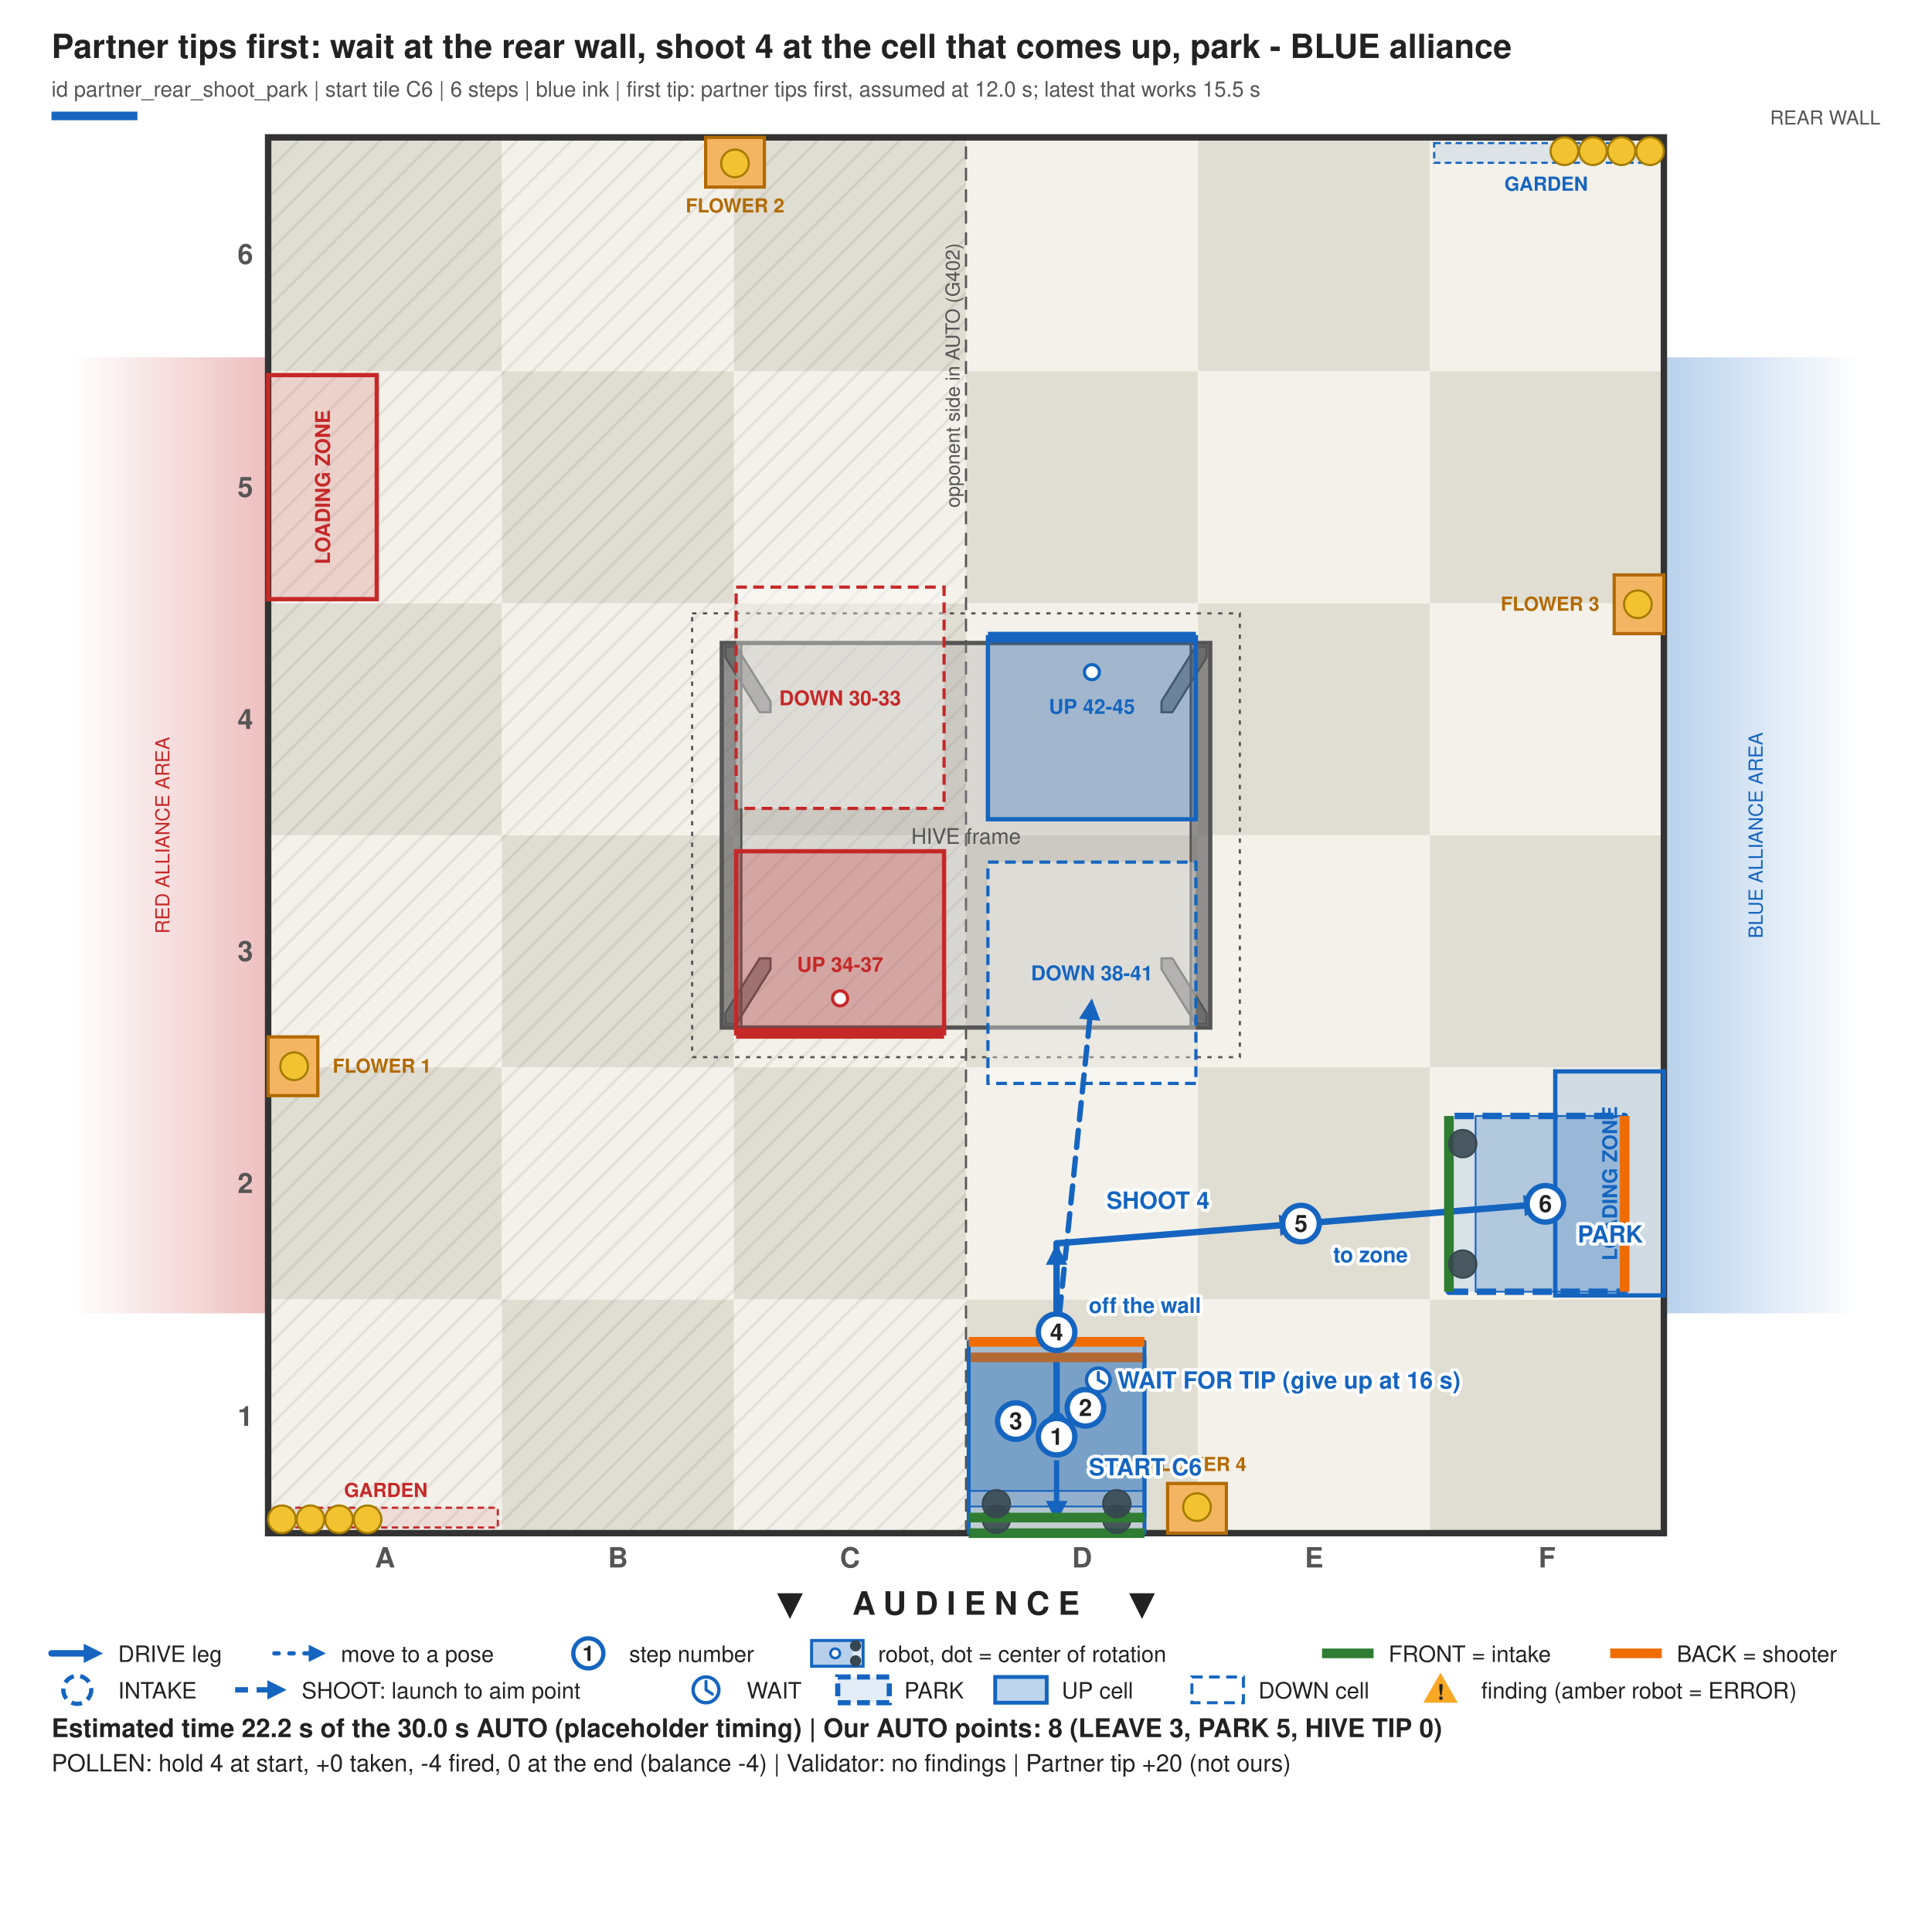
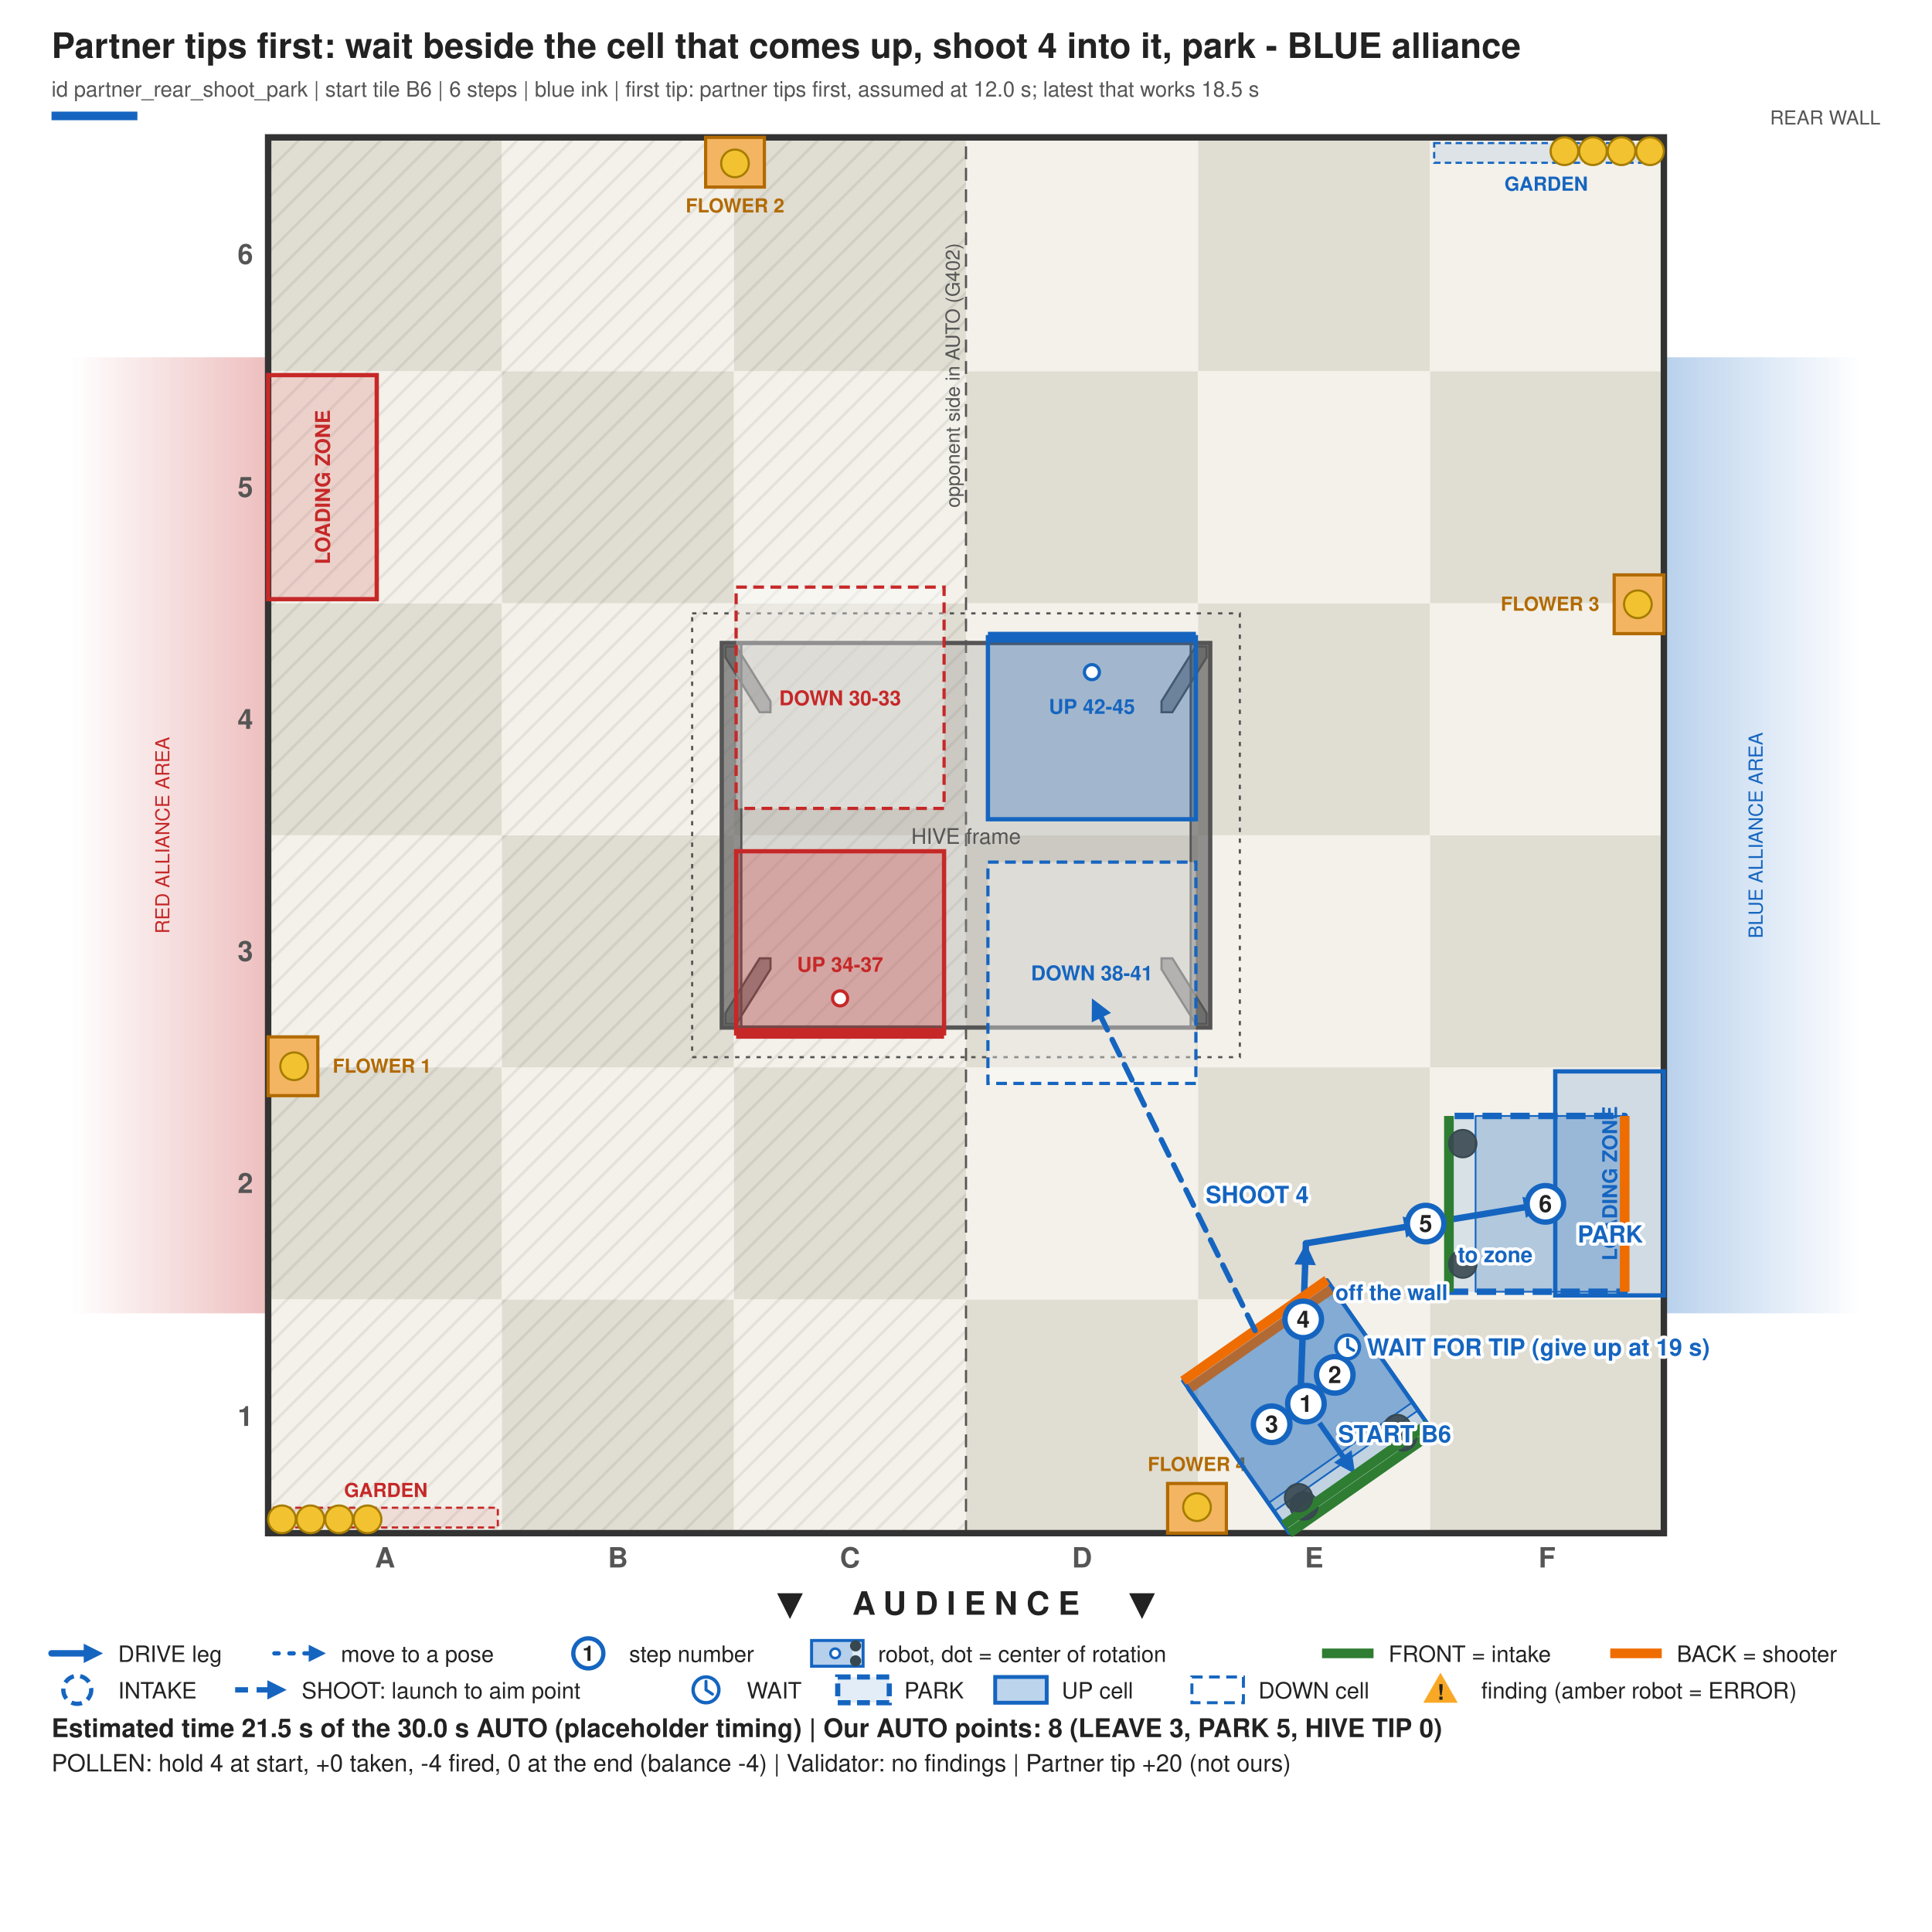
<svg xmlns="http://www.w3.org/2000/svg" viewBox="0 0 900 900" width="900" height="900" role="img" aria-labelledby="svg-title svg-desc" font-family="Helvetica, Arial, sans-serif">
  <defs>
    <linearGradient id="area-red" x1="1" y1="0" x2="0" y2="0">
      <stop offset="0" stop-color="#c62828" stop-opacity="0.30" />
      <stop offset="1" stop-color="#c62828" stop-opacity="0" />
    </linearGradient>
    <linearGradient id="area-blue" x1="0" y1="0" x2="1" y2="0">
      <stop offset="0" stop-color="#1565c0" stop-opacity="0.30" />
      <stop offset="1" stop-color="#1565c0" stop-opacity="0" />
    </linearGradient>
    <pattern id="opponent-hatch" width="9" height="9" patternUnits="userSpaceOnUse" patternTransform="rotate(45)">
      <line x1="0" y1="0" x2="0" y2="9" stroke="#000000" stroke-opacity="0.07" stroke-width="2.5" />
    </pattern>
  </defs>
  <rect id="background" x="0" y="0" width="900" height="900" fill="#ffffff" />
-   <text id="title" x="24" y="27" font-size="15.52" font-weight="bold" fill="#222222">Partner tips first: wait at the rear wall, shoot 4 at the cell that comes up, park - BLUE alliance</text>
-   <text id="subtitle" x="24" y="45" font-size="9.9" fill="#555555">id partner_rear_shoot_park  |  start tile C6  |  6 steps  |  blue ink  |  first tip: partner tips first, assumed at 12.0 s; latest that works 15.5 s</text>
+   <text id="title" x="24" y="27" font-size="16.36" font-weight="bold" fill="#222222">Partner tips first: wait beside the cell that comes up, shoot 4 into it, park - BLUE alliance</text>
+   <text id="subtitle" x="24" y="45" font-size="9.9" fill="#555555">id partner_rear_shoot_park  |  start tile B6  |  6 steps  |  blue ink  |  first tip: partner tips first, assumed at 12.0 s; latest that works 18.5 s</text>
  <rect x="24" y="52" width="40" height="4" fill="#1565c0" />
  <g id="field">
    <rect class="alliance-area" data-alliance="RED" x="32.9" y="166.43" width="92" height="445.37" fill="url(#area-red)" />
    <rect class="alliance-area" data-alliance="BLUE" x="775.1" y="166.43" width="92" height="445.37" fill="url(#area-blue)" />
    <text x="78.9" y="389.12" font-size="9" fill="#c62828" text-anchor="middle" transform="rotate(-90 78.9 389.12)">RED ALLIANCE AREA</text>
    <text x="821.1" y="389.12" font-size="9" fill="#1565c0" text-anchor="middle" transform="rotate(-90 821.1 389.12)">BLUE ALLIANCE AREA</text>
    <rect class="tile" data-tile="A1" x="124.9" y="605.3" width="108.9" height="108.9" fill="#f3f1ea" />
    <rect class="tile" data-tile="A2" x="124.9" y="497.2" width="108.9" height="108.1" fill="#e0ddd2" />
    <rect class="tile" data-tile="A3" x="124.9" y="389.1" width="108.9" height="108.1" fill="#f3f1ea" />
    <rect class="tile" data-tile="A4" x="124.9" y="281" width="108.9" height="108.1" fill="#e0ddd2" />
    <rect class="tile" data-tile="A5" x="124.9" y="172.9" width="108.9" height="108.1" fill="#f3f1ea" />
    <rect class="tile" data-tile="A6" x="124.9" y="64" width="108.9" height="108.9" fill="#e0ddd2" />
    <rect class="tile" data-tile="B1" x="233.8" y="605.3" width="108.1" height="108.9" fill="#e0ddd2" />
    <rect class="tile" data-tile="B2" x="233.8" y="497.2" width="108.1" height="108.1" fill="#f3f1ea" />
    <rect class="tile" data-tile="B3" x="233.8" y="389.1" width="108.1" height="108.1" fill="#e0ddd2" />
    <rect class="tile" data-tile="B4" x="233.8" y="281" width="108.1" height="108.1" fill="#f3f1ea" />
    <rect class="tile" data-tile="B5" x="233.8" y="172.9" width="108.1" height="108.1" fill="#e0ddd2" />
    <rect class="tile" data-tile="B6" x="233.8" y="64" width="108.1" height="108.9" fill="#f3f1ea" />
    <rect class="tile" data-tile="C1" x="341.9" y="605.3" width="108.1" height="108.9" fill="#f3f1ea" />
    <rect class="tile" data-tile="C2" x="341.9" y="497.2" width="108.1" height="108.1" fill="#e0ddd2" />
    <rect class="tile" data-tile="C3" x="341.9" y="389.1" width="108.1" height="108.1" fill="#f3f1ea" />
    <rect class="tile" data-tile="C4" x="341.9" y="281" width="108.1" height="108.1" fill="#e0ddd2" />
    <rect class="tile" data-tile="C5" x="341.9" y="172.9" width="108.1" height="108.1" fill="#f3f1ea" />
    <rect class="tile" data-tile="C6" x="341.9" y="64" width="108.1" height="108.9" fill="#e0ddd2" />
    <rect class="tile" data-tile="D1" x="450" y="605.3" width="108.1" height="108.9" fill="#e0ddd2" />
    <rect class="tile" data-tile="D2" x="450" y="497.2" width="108.1" height="108.1" fill="#f3f1ea" />
    <rect class="tile" data-tile="D3" x="450" y="389.1" width="108.1" height="108.1" fill="#e0ddd2" />
    <rect class="tile" data-tile="D4" x="450" y="281" width="108.1" height="108.1" fill="#f3f1ea" />
    <rect class="tile" data-tile="D5" x="450" y="172.9" width="108.1" height="108.1" fill="#e0ddd2" />
    <rect class="tile" data-tile="D6" x="450" y="64" width="108.1" height="108.9" fill="#f3f1ea" />
    <rect class="tile" data-tile="E1" x="558.1" y="605.3" width="108.1" height="108.9" fill="#f3f1ea" />
    <rect class="tile" data-tile="E2" x="558.1" y="497.2" width="108.1" height="108.1" fill="#e0ddd2" />
    <rect class="tile" data-tile="E3" x="558.1" y="389.1" width="108.1" height="108.1" fill="#f3f1ea" />
    <rect class="tile" data-tile="E4" x="558.1" y="281" width="108.1" height="108.1" fill="#e0ddd2" />
    <rect class="tile" data-tile="E5" x="558.1" y="172.9" width="108.1" height="108.1" fill="#f3f1ea" />
    <rect class="tile" data-tile="E6" x="558.1" y="64" width="108.1" height="108.9" fill="#e0ddd2" />
    <rect class="tile" data-tile="F1" x="666.2" y="605.3" width="108.9" height="108.9" fill="#e0ddd2" />
    <rect class="tile" data-tile="F2" x="666.2" y="497.2" width="108.9" height="108.1" fill="#f3f1ea" />
    <rect class="tile" data-tile="F3" x="666.2" y="389.1" width="108.9" height="108.1" fill="#e0ddd2" />
    <rect class="tile" data-tile="F4" x="666.2" y="281" width="108.9" height="108.1" fill="#f3f1ea" />
    <rect class="tile" data-tile="F5" x="666.2" y="172.9" width="108.9" height="108.1" fill="#e0ddd2" />
    <rect class="tile" data-tile="F6" x="666.2" y="64" width="108.9" height="108.9" fill="#f3f1ea" />
    <rect id="opponent-side" x="124.9" y="64" width="325.1" height="650.2" fill="url(#opponent-hatch)" />
    <line id="side-line" x1="450" y1="714.2" x2="450" y2="64" stroke="#555555" stroke-width="1" stroke-dasharray="6 4" />
    <text id="opponent-label" x="447" y="174.86" font-size="9" fill="#555555" text-anchor="middle" transform="rotate(-90 447 174.86)">opponent side in AUTO (G402)</text>
    <text class="tile-label" x="179.35" y="730.2" font-size="13" font-weight="bold" text-anchor="middle" fill="#555555">A</text>
    <text class="tile-label" x="287.85" y="730.2" font-size="13" font-weight="bold" text-anchor="middle" fill="#555555">B</text>
    <text class="tile-label" x="395.95" y="730.2" font-size="13" font-weight="bold" text-anchor="middle" fill="#555555">C</text>
    <text class="tile-label" x="504.05" y="730.2" font-size="13" font-weight="bold" text-anchor="middle" fill="#555555">D</text>
    <text class="tile-label" x="612.15" y="730.2" font-size="13" font-weight="bold" text-anchor="middle" fill="#555555">E</text>
    <text class="tile-label" x="720.65" y="730.2" font-size="13" font-weight="bold" text-anchor="middle" fill="#555555">F</text>
    <text class="tile-label" x="117.9" y="664.25" font-size="13" font-weight="bold" text-anchor="end" fill="#555555">1</text>
    <text class="tile-label" x="117.9" y="555.75" font-size="13" font-weight="bold" text-anchor="end" fill="#555555">2</text>
    <text class="tile-label" x="117.9" y="447.65" font-size="13" font-weight="bold" text-anchor="end" fill="#555555">3</text>
    <text class="tile-label" x="117.9" y="339.55" font-size="13" font-weight="bold" text-anchor="end" fill="#555555">4</text>
    <text class="tile-label" x="117.9" y="231.45" font-size="13" font-weight="bold" text-anchor="end" fill="#555555">5</text>
    <text class="tile-label" x="117.9" y="122.95" font-size="13" font-weight="bold" text-anchor="end" fill="#555555">6</text>
    <rect id="field-border" x="124.9" y="64" width="650.2" height="650.2" fill="none" stroke="#333333" stroke-width="3" />
  </g>
  <g id="structures">
    <rect id="hive-frame" x="336.23" y="299.53" width="227.54" height="179.14" fill="#9a9a9a" fill-opacity="0.30" stroke="#555555" stroke-width="2" />
    <rect id="hive-keepout" x="322.43" y="285.73" width="255.14" height="206.74" fill="none" stroke="#555555" stroke-width="1" stroke-dasharray="2 3" />
    <g id="hive-solid">
      <polygon class="hive-foot" points="336.23,478.67 345.35,478.67 345.35,299.53 336.23,299.53" fill="#555555" fill-opacity="0.55" stroke="#555555" stroke-width="1" />
      <polygon class="hive-foot" points="554.65,478.67 563.77,478.67 563.77,299.53 554.65,299.53" fill="#555555" fill-opacity="0.55" stroke="#555555" stroke-width="1" />
      <polygon class="hive-foot" points="337.94,477.01 343,477.01 358.92,451.48 358.92,446.42 353.86,446.42 337.94,471.95" fill="#555555" fill-opacity="0.55" stroke="#555555" stroke-width="1" />
      <polygon class="hive-foot" points="337.94,306.25 353.86,331.78 358.92,331.78 358.92,326.72 343,301.19 337.94,301.19" fill="#555555" fill-opacity="0.55" stroke="#555555" stroke-width="1" />
      <polygon class="hive-foot" points="541.08,451.48 557,477.01 562.06,477.01 562.06,471.95 546.14,446.42 541.08,446.42" fill="#555555" fill-opacity="0.55" stroke="#555555" stroke-width="1" />
      <polygon class="hive-foot" points="541.08,331.78 546.14,331.78 562.06,306.25 562.06,301.19 557,301.19 541.08,326.72" fill="#555555" fill-opacity="0.55" stroke="#555555" stroke-width="1" />
    </g>
    <text x="450" y="393.1" font-size="10" fill="#555555" text-anchor="middle">HIVE frame</text>
    <g class="hive" data-alliance="RED">
      <g class="cell cell-down" data-alliance="RED" data-side="REAR">
        <rect x="342.91" y="273.5" width="96.88" height="103.09" fill="#ffffff" fill-opacity="0.35" stroke="#c62828" stroke-width="1.5" stroke-dasharray="5 3" />
        <text x="391.35" y="328.55" font-size="9.5" font-weight="bold" fill="#c62828" text-anchor="middle">DOWN 30-33</text>
      </g>
      <g class="cell cell-up" data-alliance="RED" data-side="AUDIENCE">
        <rect x="342.91" y="396.55" width="96.88" height="84.82" fill="#c62828" fill-opacity="0.28" stroke="#c62828" stroke-width="2" />
        <line class="cell-opening" x1="342.91" y1="481.38" x2="439.79" y2="481.38" stroke="#c62828" stroke-width="5" />
        <circle class="aim-point" cx="391.35" cy="465.08" r="3.5" fill="#ffffff" stroke="#c62828" stroke-width="1.5" />
        <text x="391.35" y="452.68" font-size="9.5" font-weight="bold" fill="#c62828" text-anchor="middle">UP 34-37</text>
      </g>
    </g>
    <g class="hive" data-alliance="BLUE">
      <g class="cell cell-down" data-alliance="BLUE" data-side="AUDIENCE">
        <rect x="460.21" y="401.61" width="96.88" height="103.09" fill="#ffffff" fill-opacity="0.35" stroke="#1565c0" stroke-width="1.5" stroke-dasharray="5 3" />
        <text x="508.65" y="456.66" font-size="9.5" font-weight="bold" fill="#1565c0" text-anchor="middle">DOWN 38-41</text>
      </g>
      <g class="cell cell-up" data-alliance="BLUE" data-side="REAR">
        <rect x="460.21" y="296.82" width="96.88" height="84.82" fill="#1565c0" fill-opacity="0.28" stroke="#1565c0" stroke-width="2" />
        <line class="cell-opening" x1="460.21" y1="296.82" x2="557.09" y2="296.82" stroke="#1565c0" stroke-width="5" />
        <circle class="aim-point" cx="508.65" cy="313.12" r="3.5" fill="#ffffff" stroke="#1565c0" stroke-width="1.5" />
        <text x="508.65" y="332.52" font-size="9.5" font-weight="bold" fill="#1565c0" text-anchor="middle">UP 42-45</text>
      </g>
    </g>
    <g class="flower" data-flower="1">
      <rect x="124.9" y="483.02" width="23.15" height="27.37" fill="#f3b562" stroke="#b26a00" stroke-width="1.5" />
      <circle cx="137.02" cy="496.71" r="6.44" fill="#f2c230" stroke="#a67c00" stroke-width="1" />
      <text x="154.95" y="499.71" font-size="9" fill="#b26a00" font-weight="bold" text-anchor="start">FLOWER 1</text>
    </g>
    <g class="flower" data-flower="2">
      <rect x="328.71" y="64" width="27.37" height="23.15" fill="#f3b562" stroke="#b26a00" stroke-width="1.5" />
      <circle cx="342.39" cy="76.12" r="6.44" fill="#f2c230" stroke="#a67c00" stroke-width="1" />
      <text x="342.39" y="98.95" font-size="9" fill="#b26a00" font-weight="bold" text-anchor="middle">FLOWER 2</text>
    </g>
    <g class="flower" data-flower="3">
      <rect x="751.95" y="267.81" width="23.15" height="27.37" fill="#f3b562" stroke="#b26a00" stroke-width="1.5" />
      <circle cx="762.98" cy="281.49" r="6.44" fill="#f2c230" stroke="#a67c00" stroke-width="1" />
      <text x="745.05" y="284.49" font-size="9" fill="#b26a00" font-weight="bold" text-anchor="end">FLOWER 3</text>
    </g>
    <g class="flower" data-flower="4">
      <rect x="543.92" y="691.05" width="27.37" height="23.15" fill="#f3b562" stroke="#b26a00" stroke-width="1.5" />
      <circle cx="557.61" cy="702.08" r="6.44" fill="#f2c230" stroke="#a67c00" stroke-width="1" />
      <text x="557.61" y="685.25" font-size="9" fill="#b26a00" font-weight="bold" text-anchor="middle">FLOWER 4</text>
    </g>
    <g class="garden" data-alliance="RED">
      <rect x="127.54" y="702.36" width="104.37" height="9.2" fill="#c62828" fill-opacity="0.10" stroke="#c62828" stroke-width="1" stroke-dasharray="3 2" />
      <circle class="pollen" cx="131.34" cy="707.76" r="6.44" fill="#f2c230" stroke="#a67c00" stroke-width="1" />
      <circle class="pollen" cx="144.63" cy="707.76" r="6.44" fill="#f2c230" stroke="#a67c00" stroke-width="1" />
      <circle class="pollen" cx="157.93" cy="707.76" r="6.44" fill="#f2c230" stroke="#a67c00" stroke-width="1" />
      <circle class="pollen" cx="171.22" cy="707.76" r="6.44" fill="#f2c230" stroke="#a67c00" stroke-width="1" />
      <text x="179.73" y="697.36" font-size="9" fill="#c62828" text-anchor="middle" font-weight="bold">GARDEN</text>
    </g>
    <g class="loading-zone" data-alliance="RED">
      <rect x="124.9" y="174.74" width="50.6" height="104.37" fill="#c62828" fill-opacity="0.16" stroke="#c62828" stroke-width="2" />
      <text x="150.2" y="230.43" font-size="9.5" font-weight="bold" fill="#c62828" text-anchor="middle" transform="rotate(-90 150.2 226.93)">LOADING ZONE</text>
    </g>
    <g class="garden" data-alliance="BLUE">
      <rect x="668.09" y="66.64" width="104.37" height="9.2" fill="#1565c0" fill-opacity="0.10" stroke="#1565c0" stroke-width="1" stroke-dasharray="3 2" />
      <circle class="pollen" cx="768.66" cy="70.44" r="6.44" fill="#f2c230" stroke="#a67c00" stroke-width="1" />
      <circle class="pollen" cx="755.37" cy="70.44" r="6.44" fill="#f2c230" stroke="#a67c00" stroke-width="1" />
      <circle class="pollen" cx="742.07" cy="70.44" r="6.44" fill="#f2c230" stroke="#a67c00" stroke-width="1" />
      <circle class="pollen" cx="728.78" cy="70.44" r="6.44" fill="#f2c230" stroke="#a67c00" stroke-width="1" />
      <text x="720.27" y="88.84" font-size="9" fill="#1565c0" text-anchor="middle" font-weight="bold">GARDEN</text>
    </g>
    <g class="loading-zone" data-alliance="BLUE">
      <rect x="724.5" y="499.09" width="50.6" height="104.37" fill="#1565c0" fill-opacity="0.16" stroke="#1565c0" stroke-width="2" />
      <text x="749.8" y="554.77" font-size="9.5" font-weight="bold" fill="#1565c0" text-anchor="middle" transform="rotate(-90 749.8 551.27)">LOADING ZONE</text>
    </g>
    <text id="audience-label" x="450" y="752.2" font-size="15" font-weight="bold" letter-spacing="4" text-anchor="middle" fill="#222222">AUDIENCE</text>
    <polygon class="compass-arrow" points="362,742.2 374,742.2 368,754.2" fill="#222222" />
    <polygon class="compass-arrow" points="526,742.2 538,742.2 532,754.2" fill="#222222" />
    <text x="876" y="58" font-size="9" fill="#555555" text-anchor="end">REAR WALL</text>
  </g>
  <g id="route" data-ink="#1565c0" data-alliance="BLUE" data-route="partner_rear_shoot_park">
    <g class="approach" data-step="3">
-       <line x1="492.2" y1="669.26" x2="492.2" y2="662" stroke="#1565c0" stroke-width="2" stroke-dasharray="2 5" stroke-linecap="round" opacity="0.85" />
-       <polygon class="arrowhead" points="492.2,662 496.2,670 488.2,670" fill="#1565c0" />
+       <line x1="608.35" y1="653.9" x2="605.82" y2="650.04" stroke="#1565c0" stroke-width="2" stroke-dasharray="2 5" stroke-linecap="round" opacity="0.85" />
+       <polygon class="arrowhead" points="605.82,650.04 613.55,654.54 606.86,658.92" fill="#1565c0" />
    </g>
    <g class="drive-leg" data-step="4" data-mode="CONSTANT">
-       <path class="leg" d="M 492.2 662 L 492.2 579.2" fill="none" stroke="#1565c0" stroke-width="3" stroke-linecap="round" stroke-linejoin="round" />
-       <polygon class="arrowhead" points="492.2,579.2 497.2,589.2 487.2,589.2" fill="#1565c0" />
+       <path class="leg" d="M 605.82 650.04 L 608.35 579.2" fill="none" stroke="#1565c0" stroke-width="3" stroke-linecap="round" stroke-linejoin="round" />
+       <polygon class="arrowhead" points="608.35,579.2 612.99,589.37 603,589.02" fill="#1565c0" />
    </g>
    <g class="drive-leg" data-step="5" data-mode="LINEAR">
-       <path class="leg" d="M 492.2 579.2 L 719.9 560.8" fill="none" stroke="#1565c0" stroke-width="3" stroke-linecap="round" stroke-linejoin="round" />
-       <polygon class="arrowhead" points="606.05,570 596.49,575.79 595.68,565.82" fill="#1565c0" />
-       <polygon class="arrowhead" points="719.9,560.8 710.34,566.59 709.53,556.62" fill="#1565c0" />
+       <path class="leg" d="M 608.35 579.2 L 719.9 560.8" fill="none" stroke="#1565c0" stroke-width="3" stroke-linecap="round" stroke-linejoin="round" />
+       <polygon class="arrowhead" points="664.13,570 655.07,576.56 653.44,566.69" fill="#1565c0" />
+       <polygon class="arrowhead" points="719.9,560.8 710.85,567.36 709.22,557.49" fill="#1565c0" />
    </g>
    <g id="start-footprint" class="footprint start" data-step="1">
-       <polygon class="outline" points="533.14,714.2 533.14,632.32 451.26,632.32 451.26,714.2" fill="#1565c0" fill-opacity="0.14" stroke="#1565c0" stroke-width="1.8" stroke-linejoin="round" />
-       <polygon class="chassis" points="533.14,701.78 533.14,632.32 451.26,632.32 451.26,701.78" fill="#1565c0" fill-opacity="0.2" stroke="#1565c0" stroke-width="0.8" stroke-linejoin="round" />
-       <line class="front-edge" x1="533.14" y1="714.2" x2="451.26" y2="714.2" stroke="#2e7d32" stroke-width="4.5" />
-       <line class="back-edge" x1="533.14" y1="632.32" x2="451.26" y2="632.32" stroke="#ef6c00" stroke-width="4.5" />
-       <circle class="wheel" data-wheel="LEFT" cx="520.26" cy="707.76" r="6.44" fill="#37474f" fill-opacity="0.88" stroke="#37474f" stroke-width="0.8" />
-       <circle class="wheel" data-wheel="RIGHT" cx="464.14" cy="707.76" r="6.44" fill="#37474f" fill-opacity="0.88" stroke="#37474f" stroke-width="0.8" />
-       <g class="pose-point" data-x="79.85" data-y="9.77">
-         <circle cx="492.2" cy="669.26" r="3.4" fill="#ffffff" fill-opacity="0.92" stroke="#1565c0" stroke-width="1.6" />
-         <line x1="488.8" y1="669.26" x2="495.6" y2="669.26" stroke="#1565c0" stroke-width="1" />
-         <line x1="492.2" y1="665.86" x2="492.2" y2="672.66" stroke="#1565c0" stroke-width="1" />
-       </g>
-       <line class="heading-arrow" x1="492.2" y1="680.26" x2="492.2" y2="701.2" stroke="#1565c0" stroke-width="2.5" />
-       <polygon class="arrowhead" points="492.2,709.2 487.2,699.2 497.2,699.2" fill="#1565c0" />
+       <polygon class="outline" points="667.66,667.24 620.7,600.16 553.63,647.13 600.59,714.2" fill="#1565c0" fill-opacity="0.14" stroke="#1565c0" stroke-width="1.8" stroke-linejoin="round" />
+       <polygon class="chassis" points="660.54,657.06 620.7,600.16 553.63,647.13 593.47,704.03" fill="#1565c0" fill-opacity="0.2" stroke="#1565c0" stroke-width="0.8" stroke-linejoin="round" />
+       <line class="front-edge" x1="667.66" y1="667.24" x2="600.59" y2="714.2" stroke="#2e7d32" stroke-width="4.5" />
+       <line class="back-edge" x1="620.7" y1="600.16" x2="553.63" y2="647.13" stroke="#ef6c00" stroke-width="4.5" />
+       <circle class="wheel" data-wheel="LEFT" cx="653.42" cy="669.35" r="6.44" fill="#37474f" fill-opacity="0.88" stroke="#37474f" stroke-width="0.8" />
+       <circle class="wheel" data-wheel="RIGHT" cx="607.45" cy="701.54" r="6.44" fill="#37474f" fill-opacity="0.88" stroke="#37474f" stroke-width="0.8" />
+       <g class="pose-point" data-x="105.1" data-y="13.11">
+         <circle cx="608.35" cy="653.9" r="3.4" fill="#ffffff" fill-opacity="0.92" stroke="#1565c0" stroke-width="1.6" />
+         <line x1="604.95" y1="653.9" x2="611.75" y2="653.9" stroke="#1565c0" stroke-width="1" />
+         <line x1="608.35" y1="650.5" x2="608.35" y2="657.3" stroke="#1565c0" stroke-width="1" />
+       </g>
+       <line class="heading-arrow" x1="614.66" y1="662.91" x2="626.67" y2="680.07" stroke="#1565c0" stroke-width="2.5" />
+       <polygon class="arrowhead" points="631.26,686.62 621.43,681.3 629.62,675.56" fill="#1565c0" />
    </g>
    <g class="shoot-pose" data-step="3" data-nominal="false">
-       <polygon class="outline" points="533.14,706.94 533.14,625.06 451.26,625.06 451.26,706.94" fill="#1565c0" fill-opacity="0.1" stroke="#1565c0" stroke-width="1.8" stroke-linejoin="round" />
-       <polygon class="chassis" points="533.14,694.52 533.14,625.06 451.26,625.06 451.26,694.52" fill="#1565c0" fill-opacity="0.2" stroke="#1565c0" stroke-width="0.8" stroke-linejoin="round" />
-       <line class="front-edge" x1="533.14" y1="706.94" x2="451.26" y2="706.94" stroke="#2e7d32" stroke-width="4.5" />
-       <line class="back-edge" x1="533.14" y1="625.06" x2="451.26" y2="625.06" stroke="#ef6c00" stroke-width="4.5" />
-       <circle class="wheel" data-wheel="LEFT" cx="520.26" cy="700.5" r="6.44" fill="#37474f" fill-opacity="0.88" stroke="#37474f" stroke-width="0.8" />
-       <circle class="wheel" data-wheel="RIGHT" cx="464.14" cy="700.5" r="6.44" fill="#37474f" fill-opacity="0.88" stroke="#37474f" stroke-width="0.8" />
-       <g class="pose-point" data-x="79.85" data-y="11.35">
-         <circle cx="492.2" cy="662" r="3.4" fill="#ffffff" fill-opacity="0.92" stroke="#1565c0" stroke-width="1.6" />
-         <line x1="488.8" y1="662" x2="495.6" y2="662" stroke="#1565c0" stroke-width="1" />
-         <line x1="492.2" y1="658.6" x2="492.2" y2="665.4" stroke="#1565c0" stroke-width="1" />
-       </g>
-       <line class="shot" x1="492.2" y1="625.06" x2="507.73" y2="474.04" stroke="#1565c0" stroke-width="2.5" stroke-dasharray="8 5" stroke-linecap="round" />
-       <polygon class="arrowhead" points="508.65,465.08 512.6,475.54 502.65,474.52" fill="#1565c0" />
+       <polygon class="outline" points="665.13,663.37 618.17,596.3 551.1,643.26 598.06,710.34" fill="#1565c0" fill-opacity="0.1" stroke="#1565c0" stroke-width="1.8" stroke-linejoin="round" />
+       <polygon class="chassis" points="658.01,653.2 618.17,596.3 551.1,643.26 590.94,700.16" fill="#1565c0" fill-opacity="0.2" stroke="#1565c0" stroke-width="0.8" stroke-linejoin="round" />
+       <line class="front-edge" x1="665.13" y1="663.37" x2="598.06" y2="710.34" stroke="#2e7d32" stroke-width="4.5" />
+       <line class="back-edge" x1="618.17" y1="596.3" x2="551.1" y2="643.26" stroke="#ef6c00" stroke-width="4.5" />
+       <circle class="wheel" data-wheel="LEFT" cx="650.89" cy="665.48" r="6.44" fill="#37474f" fill-opacity="0.88" stroke="#37474f" stroke-width="0.8" />
+       <circle class="wheel" data-wheel="RIGHT" cx="604.92" cy="697.67" r="6.44" fill="#37474f" fill-opacity="0.88" stroke="#37474f" stroke-width="0.8" />
+       <g class="pose-point" data-x="104.55" data-y="13.95">
+         <circle cx="605.82" cy="650.04" r="3.4" fill="#ffffff" fill-opacity="0.92" stroke="#1565c0" stroke-width="1.6" />
+         <line x1="602.42" y1="650.04" x2="609.22" y2="650.04" stroke="#1565c0" stroke-width="1" />
+         <line x1="605.82" y1="646.64" x2="605.82" y2="653.44" stroke="#1565c0" stroke-width="1" />
+       </g>
+       <line class="shot" x1="584.63" y1="619.78" x2="512.62" y2="473.16" stroke="#1565c0" stroke-width="2.5" stroke-dasharray="8 5" stroke-linecap="round" />
+       <polygon class="arrowhead" points="508.65,465.08 517.55,471.85 508.57,476.26" fill="#1565c0" />
    </g>
    <g class="park-outline" data-step="6">
      <polygon class="outline" points="674.96,601.74 756.84,601.74 756.84,519.86 674.96,519.86" fill="#1565c0" fill-opacity="0.12" stroke="#1565c0" stroke-width="3" stroke-dasharray="9 4" stroke-linejoin="round" />
      <polygon class="chassis" points="687.38,601.74 756.84,601.74 756.84,519.86 687.38,519.86" fill="#1565c0" fill-opacity="0.2" stroke="#1565c0" stroke-width="0.8" stroke-linejoin="round" />
      <line class="front-edge" x1="674.96" y1="601.74" x2="674.96" y2="519.86" stroke="#2e7d32" stroke-width="4.5" />
      <line class="back-edge" x1="756.84" y1="601.74" x2="756.84" y2="519.86" stroke="#ef6c00" stroke-width="4.5" />
      <circle class="wheel" data-wheel="LEFT" cx="681.4" cy="588.86" r="6.44" fill="#37474f" fill-opacity="0.88" stroke="#37474f" stroke-width="0.8" />
      <circle class="wheel" data-wheel="RIGHT" cx="681.4" cy="532.74" r="6.44" fill="#37474f" fill-opacity="0.88" stroke="#37474f" stroke-width="0.8" />
      <g class="pose-point" data-x="129.35" data-y="33.35">
        <circle cx="719.9" cy="560.8" r="3.4" fill="#ffffff" fill-opacity="0.92" stroke="#1565c0" stroke-width="1.6" />
        <line x1="716.5" y1="560.8" x2="723.3" y2="560.8" stroke="#1565c0" stroke-width="1" />
        <line x1="719.9" y1="557.4" x2="719.9" y2="564.2" stroke="#1565c0" stroke-width="1" />
      </g>
    </g>
    <g id="badges">
      <g class="badge" data-step="1" data-kind="START">
-         <circle cx="492.2" cy="669.26" r="8.5" fill="#ffffff" stroke="#1565c0" stroke-width="2.5" />
-         <text x="492.2" y="673.06" font-size="11" font-weight="bold" text-anchor="middle" fill="#222222">1</text>
+         <circle cx="608.35" cy="653.9" r="8.5" fill="#ffffff" stroke="#1565c0" stroke-width="2.5" />
+         <text x="608.35" y="657.7" font-size="11" font-weight="bold" text-anchor="middle" fill="#222222">1</text>
      </g>
      <g class="badge" data-step="2" data-kind="WAIT_FOR_TIP">
-         <circle cx="505.64" cy="655.82" r="8.5" fill="#ffffff" stroke="#1565c0" stroke-width="2.5" />
-         <text x="505.64" y="659.62" font-size="11" font-weight="bold" text-anchor="middle" fill="#222222">2</text>
+         <circle cx="621.79" cy="640.47" r="8.5" fill="#ffffff" stroke="#1565c0" stroke-width="2.5" />
+         <text x="621.79" y="644.27" font-size="11" font-weight="bold" text-anchor="middle" fill="#222222">2</text>
      </g>
      <g class="badge" data-step="3" data-kind="SHOOT">
-         <circle cx="473.2" cy="662" r="8.5" fill="#ffffff" stroke="#1565c0" stroke-width="2.5" />
-         <text x="473.2" y="665.8" font-size="11" font-weight="bold" text-anchor="middle" fill="#222222">3</text>
+         <circle cx="592.39" cy="663.48" r="8.5" fill="#ffffff" stroke="#1565c0" stroke-width="2.5" />
+         <text x="592.39" y="667.28" font-size="11" font-weight="bold" text-anchor="middle" fill="#222222">3</text>
      </g>
      <g class="badge" data-step="4" data-kind="DRIVE">
-         <circle cx="492.2" cy="620.6" r="8.5" fill="#ffffff" stroke="#1565c0" stroke-width="2.5" />
-         <text x="492.2" y="624.4" font-size="11" font-weight="bold" text-anchor="middle" fill="#222222">4</text>
+         <circle cx="607.09" cy="614.62" r="8.5" fill="#ffffff" stroke="#1565c0" stroke-width="2.5" />
+         <text x="607.09" y="618.42" font-size="11" font-weight="bold" text-anchor="middle" fill="#222222">4</text>
      </g>
      <g class="badge" data-step="5" data-kind="DRIVE">
-         <circle cx="606.05" cy="570" r="8.5" fill="#ffffff" stroke="#1565c0" stroke-width="2.5" />
-         <text x="606.05" y="573.8" font-size="11" font-weight="bold" text-anchor="middle" fill="#222222">5</text>
+         <circle cx="664.13" cy="570" r="8.5" fill="#ffffff" stroke="#1565c0" stroke-width="2.5" />
+         <text x="664.13" y="573.8" font-size="11" font-weight="bold" text-anchor="middle" fill="#222222">5</text>
      </g>
      <g class="badge" data-step="6" data-kind="PARK">
        <circle cx="719.9" cy="560.8" r="8.5" fill="#ffffff" stroke="#1565c0" stroke-width="2.5" />
        <text x="719.9" y="564.6" font-size="11" font-weight="bold" text-anchor="middle" fill="#222222">6</text>
      </g>
    </g>
    <g id="step-labels">
-       <text class="step-label" x="507.2" y="687.26" font-size="11" font-weight="bold" fill="#1565c0" text-anchor="start" stroke="#ffffff" stroke-width="3" stroke-linejoin="round" paint-order="stroke">START C6</text>
+       <text class="step-label" x="623.35" y="671.9" font-size="11" font-weight="bold" fill="#1565c0" text-anchor="start" stroke="#ffffff" stroke-width="3" stroke-linejoin="round" paint-order="stroke">START B6</text>
      <g class="clock">
-         <circle cx="511.64" cy="642.82" r="5.5" fill="#ffffff" stroke="#1565c0" stroke-width="1.6" />
-         <polyline points="511.64,639.32 511.64,642.82 514.44,644.42" fill="none" stroke="#1565c0" stroke-width="1.4" stroke-linecap="round" />
-       </g>
-       <text class="step-label" x="520.64" y="646.82" font-size="11" font-weight="bold" fill="#1565c0" text-anchor="start" stroke="#ffffff" stroke-width="3" stroke-linejoin="round" paint-order="stroke">WAIT FOR TIP (give up at 16 s)</text>
-       <text class="step-label" x="515.43" y="563.07" font-size="11" font-weight="bold" fill="#1565c0" text-anchor="start" stroke="#ffffff" stroke-width="3" stroke-linejoin="round" paint-order="stroke">SHOOT 4</text>
-       <text class="step-label" x="507.2" y="611.6" font-size="10" font-weight="bold" fill="#1565c0" text-anchor="start" stroke="#ffffff" stroke-width="3" stroke-linejoin="round" paint-order="stroke">off the wall</text>
-       <text class="step-label" x="621.05" y="588" font-size="10" font-weight="bold" fill="#1565c0" text-anchor="start" stroke="#ffffff" stroke-width="3" stroke-linejoin="round" paint-order="stroke">to zone</text>
+         <circle cx="627.79" cy="627.47" r="5.5" fill="#ffffff" stroke="#1565c0" stroke-width="1.6" />
+         <polyline points="627.79,623.97 627.79,627.47 630.59,629.07" fill="none" stroke="#1565c0" stroke-width="1.4" stroke-linecap="round" />
+       </g>
+       <text class="step-label" x="636.79" y="631.47" font-size="11" font-weight="bold" fill="#1565c0" text-anchor="start" stroke="#ffffff" stroke-width="3" stroke-linejoin="round" paint-order="stroke">WAIT FOR TIP (give up at 19 s)</text>
+       <text class="step-label" x="561.64" y="560.43" font-size="11" font-weight="bold" fill="#1565c0" text-anchor="start" stroke="#ffffff" stroke-width="3" stroke-linejoin="round" paint-order="stroke">SHOOT 4</text>
+       <text class="step-label" x="622.09" y="605.62" font-size="10" font-weight="bold" fill="#1565c0" text-anchor="start" stroke="#ffffff" stroke-width="3" stroke-linejoin="round" paint-order="stroke">off the wall</text>
+       <text class="step-label" x="679.13" y="588" font-size="10" font-weight="bold" fill="#1565c0" text-anchor="start" stroke="#ffffff" stroke-width="3" stroke-linejoin="round" paint-order="stroke">to zone</text>
      <text class="step-label" x="734.9" y="578.8" font-size="11" font-weight="bold" fill="#1565c0" text-anchor="start" stroke="#ffffff" stroke-width="3" stroke-linejoin="round" paint-order="stroke">PARK</text>
    </g>
    <g id="issue-marks">
</g>
  </g>
  <g id="legend">
    <g class="legend-item" data-icon="drive">
      <line x1="24" y1="770.2" x2="40" y2="770.2" stroke="#1565c0" stroke-width="3" stroke-linecap="round" />
      <polygon class="arrowhead" points="48,770.2 39,774.7 39,765.7" fill="#1565c0" />
      <text x="55" y="774.2" font-size="10.5" fill="#222222">DRIVE leg</text>
    </g>
    <g class="legend-item" data-icon="approach">
      <line x1="127.81" y1="770.2" x2="143.81" y2="770.2" stroke="#1565c0" stroke-width="2" stroke-dasharray="2 5" stroke-linecap="round" />
      <polygon class="arrowhead" points="151.81,770.2 143.81,774.2 143.81,766.2" fill="#1565c0" />
      <text x="158.81" y="774.2" font-size="10.5" fill="#222222">move to a pose</text>
    </g>
    <g class="legend-item" data-icon="badge">
      <circle cx="274.07" cy="770.2" r="7" fill="#ffffff" stroke="#1565c0" stroke-width="2" />
      <text x="274.07" y="773.7" font-size="10" font-weight="bold" text-anchor="middle" fill="#222222">1</text>
      <text x="293.07" y="774.2" font-size="10.5" fill="#222222">step number</text>
    </g>
    <g class="legend-item" data-icon="robot">
      <rect x="378.06" y="764.2" width="24" height="12" fill="#1565c0" fill-opacity="0.14" stroke="#1565c0" stroke-width="1.4" />
      <rect x="378.06" y="764.2" width="19" height="12" fill="#1565c0" fill-opacity="0.2" />
      <circle cx="398.56" cy="766.7" r="2.6" fill="#37474f" />
      <circle cx="398.56" cy="773.7" r="2.6" fill="#37474f" />
      <circle cx="389.06" cy="770.2" r="2.2" fill="#ffffff" stroke="#1565c0" stroke-width="1.2" />
      <text x="409.06" y="774.2" font-size="10.5" fill="#222222">robot, dot = center of rotation</text>
    </g>
    <g class="legend-item" data-icon="front">
      <line x1="615.85" y1="770.2" x2="639.85" y2="770.2" stroke="#2e7d32" stroke-width="4.5" />
      <text x="646.85" y="774.2" font-size="10.5" fill="#222222">FRONT = intake</text>
    </g>
    <g class="legend-item" data-icon="back">
      <line x1="750.11" y1="770.2" x2="774.11" y2="770.2" stroke="#ef6c00" stroke-width="4.5" />
      <text x="781.11" y="774.2" font-size="10.5" fill="#222222">BACK = shooter</text>
    </g>
    <g class="legend-item" data-icon="intake">
      <circle cx="36" cy="787.2" r="6.5" fill="none" stroke="#1565c0" stroke-width="2" stroke-dasharray="5 3" />
      <text x="55" y="791.2" font-size="10.5" fill="#222222">INTAKE</text>
    </g>
    <g class="legend-item" data-icon="shoot">
      <line x1="109.54" y1="787.2" x2="125.54" y2="787.2" stroke="#1565c0" stroke-width="2.5" stroke-dasharray="6 4" />
      <polygon class="arrowhead" points="133.54,787.2 124.54,791.7 124.54,782.7" fill="#1565c0" />
      <text x="140.54" y="791.2" font-size="10.5" fill="#222222">SHOOT: launch to aim point</text>
    </g>
    <g class="legend-item" data-icon="wait">
      <circle cx="328.88" cy="787.2" r="6" fill="#ffffff" stroke="#1565c0" stroke-width="1.6" />
      <polyline points="328.88,783.2 328.88,787.2 331.88,789.2" fill="none" stroke="#1565c0" stroke-width="1.4" stroke-linecap="round" />
      <text x="347.88" y="791.2" font-size="10.5" fill="#222222">WAIT</text>
    </g>
    <g class="legend-item" data-icon="park">
      <rect x="390.24" y="781.2" width="24" height="12" fill="#1565c0" fill-opacity="0.12" stroke="#1565c0" stroke-width="2.4" stroke-dasharray="6 3" />
      <text x="421.24" y="791.2" font-size="10.5" fill="#222222">PARK</text>
    </g>
    <g class="legend-item" data-icon="up">
      <rect x="463.6" y="781.2" width="24" height="12" fill="#1565c0" fill-opacity="0.28" stroke="#1565c0" stroke-width="1.8" />
      <text x="494.6" y="791.2" font-size="10.5" fill="#222222">UP cell</text>
    </g>
    <g class="legend-item" data-icon="down">
      <rect x="555.23" y="781.2" width="24" height="12" fill="#ffffff" fill-opacity="0.35" stroke="#1565c0" stroke-width="1.4" stroke-dasharray="5 3" />
      <text x="586.23" y="791.2" font-size="10.5" fill="#222222">DOWN cell</text>
    </g>
    <g class="legend-item" data-icon="issue">
      <polygon points="671.04,779.2 679.04,793.2 663.04,793.2" fill="#f9a825" />
      <text x="671.04" y="791.8" font-size="10" font-weight="bold" text-anchor="middle" fill="#222222">!</text>
      <text x="690.04" y="791.2" font-size="10.5" fill="#222222">finding (amber robot = ERROR)</text>
    </g>
  </g>
  <g id="footer">
-     <text id="footer-metrics" x="24" y="809.2" font-size="12" font-weight="bold" fill="#222222">Estimated time 22.2 s of the 30.0 s AUTO (placeholder timing)   |   Our AUTO points: 8  (LEAVE 3, PARK 5, HIVE TIP 0)</text>
+     <text id="footer-metrics" x="24" y="809.2" font-size="12" font-weight="bold" fill="#222222">Estimated time 21.5 s of the 30.0 s AUTO (placeholder timing)   |   Our AUTO points: 8  (LEAVE 3, PARK 5, HIVE TIP 0)</text>
    <text id="footer-pollen" x="24" y="825.2" font-size="11.1" fill="#222222">POLLEN: hold 4 at start, +0 taken, -4 fired, 0 at the end (balance -4)   |   Validator: no findings   |   Partner tip +20 (not ours)</text>
  </g>
</svg>
